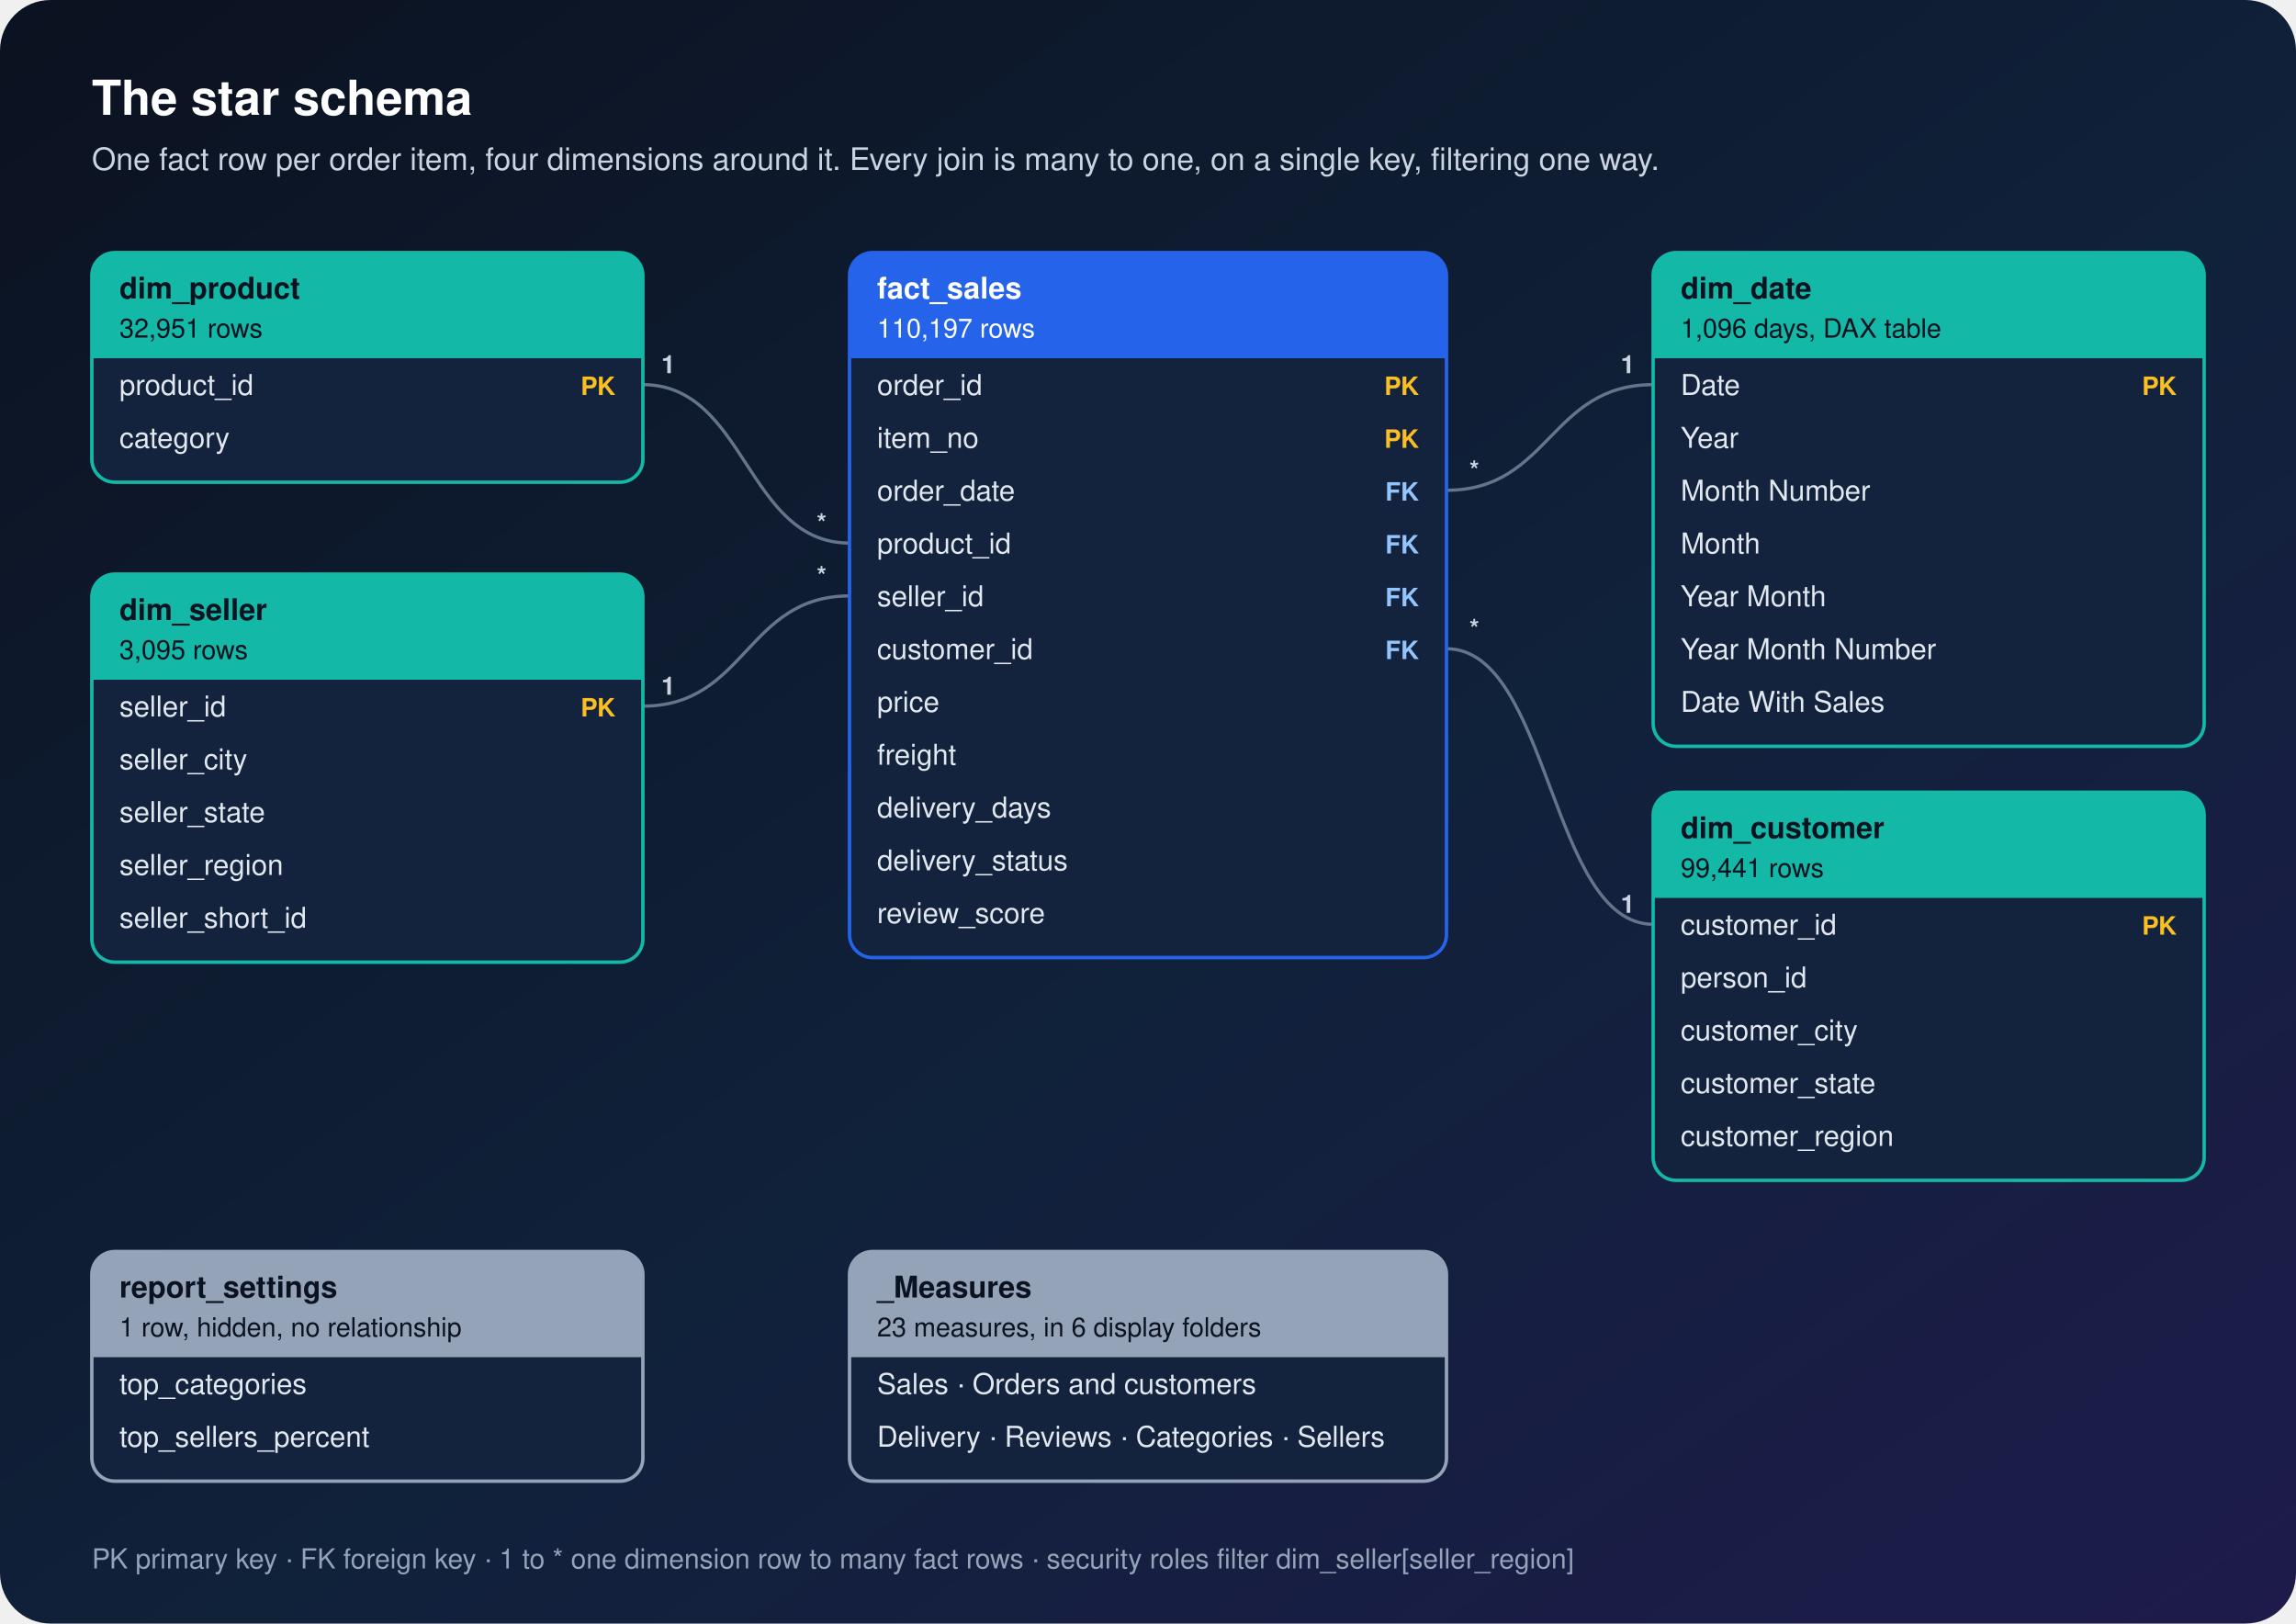
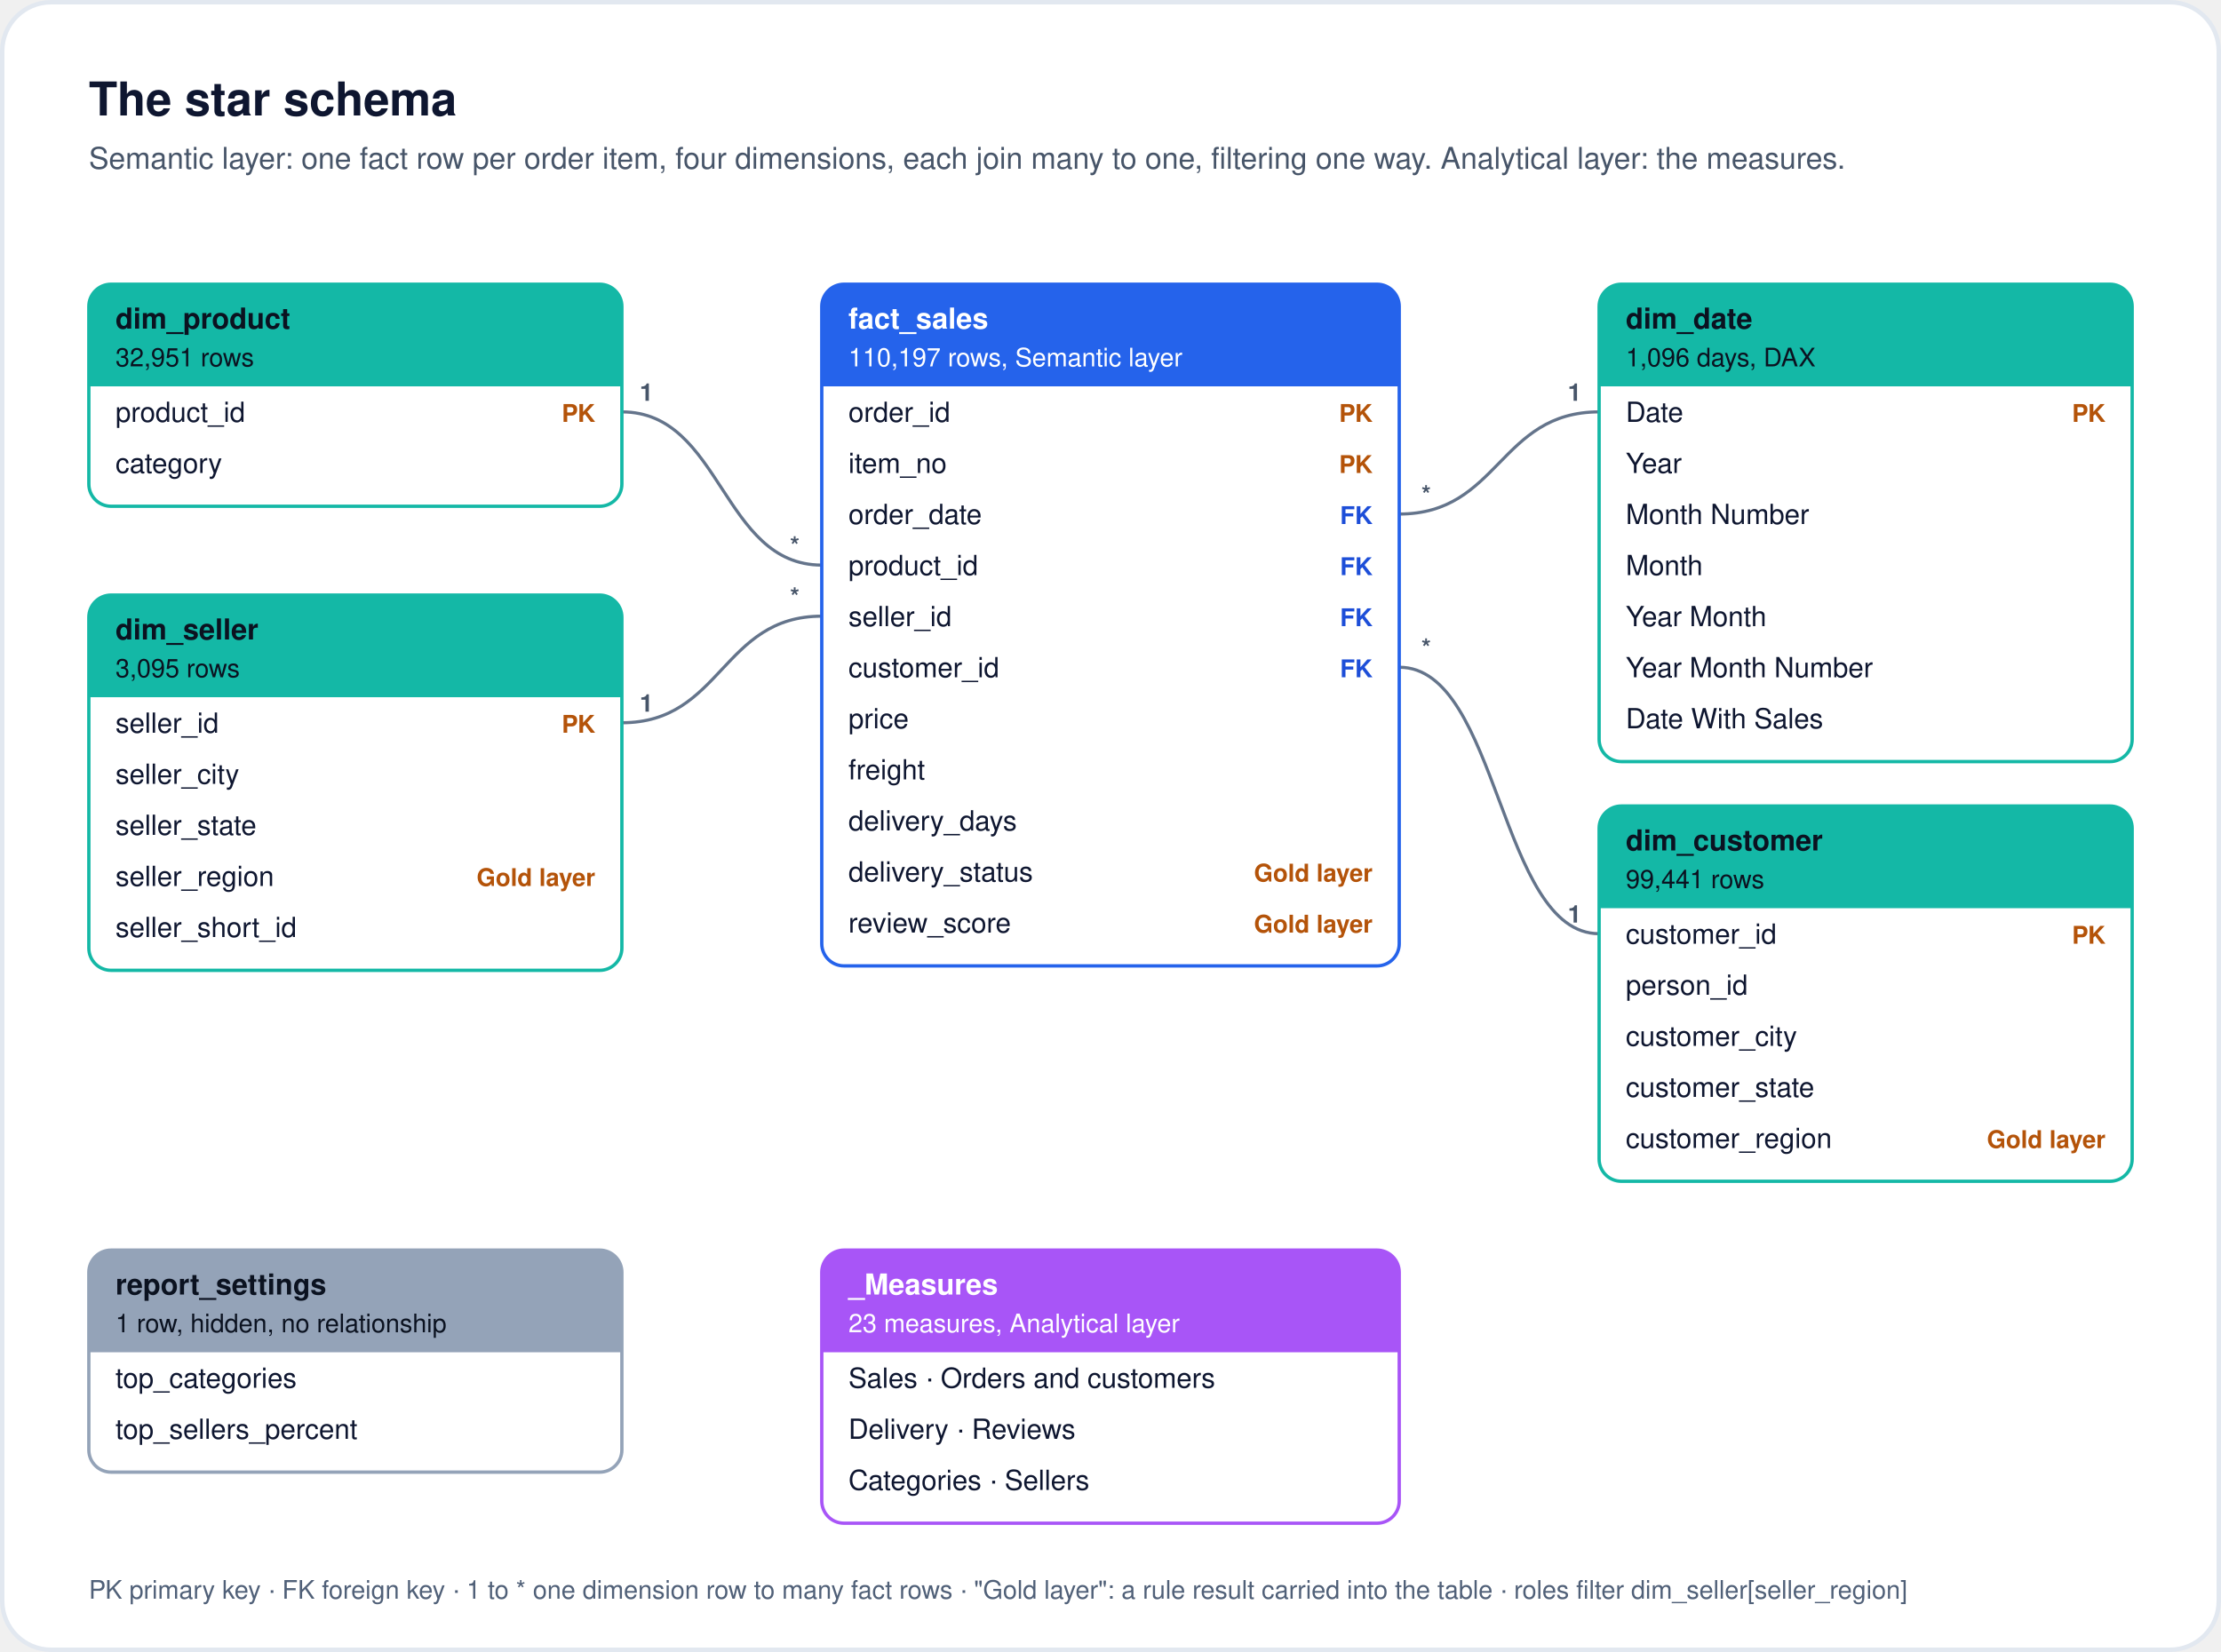
- <svg xmlns="http://www.w3.org/2000/svg" viewBox="0 0 1000 707" width="1000" height="707" role="img" aria-label="Star schema: fact_sales (110,197 rows, one per order item, key order_id plus item_no) joins four dimensions, many to one, each filtering one way into the fact: dim_date (1,096 days, built in DAX) on order_date, dim_product (32,951 rows) on product_id, dim_seller (3,095 rows) on seller_id and dim_customer (99,441 rows) on customer_id. report_settings (1 row, the top-N values) and _Measures (23 measures) stand apart. Row-level security filters dim_seller by region.">
+ <svg xmlns="http://www.w3.org/2000/svg" viewBox="0 0 1000 744" width="1000" height="744" role="img" aria-label="The star schema, the Semantic layer: fact_sales (110,197 rows, one per order item, key order_id plus item_no) joins four dimensions, many to one, each filtering one way into the fact: dim_date (1,096 days, built in DAX) on order_date, dim_product (32,951 rows) on product_id, dim_seller (3,095 rows) on seller_id and dim_customer (99,441 rows) on customer_id. The Gold layer's rule results are plain columns: delivery_status, review_score, seller_region and customer_region. report_settings (1 row, the top-N values) stands apart. Analytical layer: _Measures holds the 23 measures in 6 display folders. 5 security roles filter dim_seller by region.">
  <defs>
-     <linearGradient id="bg" x1="0" y1="0" x2="1" y2="1">
-       <stop offset="0" stop-color="#0B1220" />
-       <stop offset="0.55" stop-color="#10213A" />
-       <stop offset="1" stop-color="#1E1B4B" />
-     </linearGradient>
-     <marker id="arrow" viewBox="0 0 10 10" refX="9" refY="5" markerWidth="6" markerHeight="6" orient="auto">
+     <marker id="arrow" viewBox="0 0 10 10" refX="10" refY="5" markerWidth="6" markerHeight="6" orient="auto">
      <path d="M0 0 L10 5 L0 10 Z" fill="#64748B" />
    </marker>
  </defs>
  <style>
    text { font-family: "Segoe UI", -apple-system, Helvetica, Arial, sans-serif; }
-     .title { font-size: 21px; font-weight: 700; fill: #FFFFFF; }
-     .sub { font-size: 13.5px; fill: #CBD5E1; }
-     .layer { font-size: 14px; font-weight: 700; fill: #0B1220; }
-     .where { font-size: 12px; fill: #94A3B8; }
-     .name { font-size: 13px; fill: #F1F5F9; }
-     .count { font-size: 11.5px; fill: #94A3B8; }
-     .note { font-size: 12px; fill: #CBD5E1; }
-     .col { font-size: 12.5px; fill: #E2E8F0; }
+     .title { font-size: 21px; font-weight: 700; fill: #0E1630; }
+     .sub { font-size: 13.5px; fill: #475569; }
+     .layer { font-size: 13px; font-weight: 700; }
+     .where { font-size: 11.5px; fill: #506078; }
+     .name { font-size: 13px; fill: #0E1630; }
+     .count { font-size: 11.5px; fill: #506078; }
+     .col { font-size: 12.5px; fill: #0E1630; }
    .key { font-size: 11px; font-weight: 700; }
+     .step { font-size: 15px; font-weight: 700; fill: #0E1630; }
+     .num { font-size: 12px; font-weight: 700; }
+     .desc { font-size: 12.5px; fill: #475569; }
    .edge { fill: none; stroke: #64748B; stroke-width: 1.4; }
  </style>
-   <rect width="1000" height="707" rx="22" fill="url(#bg)" />
-   <text x="40" y="50" class="title">The star schema</text>
-   <text x="40" y="74" class="sub">One fact row per order item, four dimensions around it. Every join is many to one, on a single key, filtering one way.</text>
-   <path d="M370 236.5 C325.0 236.5 325.0 167.5 280 167.5" class="edge" stroke="#94A3B8" />
-   <text x="360" y="231.5" class="key" fill="#CBD5E1" text-anchor="end">*</text>
-   <text x="288" y="162.5" class="key" fill="#CBD5E1" text-anchor="start">1</text>
-   <path d="M370 259.5 C325.0 259.5 325.0 307.5 280 307.5" class="edge" stroke="#94A3B8" />
-   <text x="360" y="254.5" class="key" fill="#CBD5E1" text-anchor="end">*</text>
-   <text x="288" y="302.5" class="key" fill="#CBD5E1" text-anchor="start">1</text>
-   <path d="M630 282.5 C675.0 282.5 675.0 402.5 720 402.5" class="edge" stroke="#94A3B8" />
-   <text x="640" y="277.5" class="key" fill="#CBD5E1" text-anchor="start">*</text>
-   <text x="712" y="397.5" class="key" fill="#CBD5E1" text-anchor="end">1</text>
-   <path d="M630 213.5 C675.0 213.5 675.0 167.5 720 167.5" class="edge" stroke="#94A3B8" />
-   <text x="640" y="208.5" class="key" fill="#CBD5E1" text-anchor="start">*</text>
-   <text x="712" y="162.5" class="key" fill="#CBD5E1" text-anchor="end">1</text>
-   <rect x="370" y="110" width="260" height="307" rx="10" fill="#13233D" stroke="#2563EB" stroke-width="1.5" />
-   <path d="M370 120 a10 10 0 0 1 10 -10 h240 a10 10 0 0 1 10 10 v36 h-260 Z" fill="#2563EB" />
-   <text x="382" y="130" class="name" font-weight="700" style="fill:#FFFFFF">fact_sales</text>
-   <text x="382" y="147" class="count" style="fill:#FFFFFF">110,197 rows</text>
-   <text x="382" y="172" class="col">order_id</text>
-   <text x="618" y="172" class="key" fill="#FBBF24" text-anchor="end">PK</text>
-   <text x="382" y="195" class="col">item_no</text>
-   <text x="618" y="195" class="key" fill="#FBBF24" text-anchor="end">PK</text>
-   <text x="382" y="218" class="col">order_date</text>
-   <text x="618" y="218" class="key" fill="#93C5FD" text-anchor="end">FK</text>
-   <text x="382" y="241" class="col">product_id</text>
-   <text x="618" y="241" class="key" fill="#93C5FD" text-anchor="end">FK</text>
-   <text x="382" y="264" class="col">seller_id</text>
-   <text x="618" y="264" class="key" fill="#93C5FD" text-anchor="end">FK</text>
-   <text x="382" y="287" class="col">customer_id</text>
-   <text x="618" y="287" class="key" fill="#93C5FD" text-anchor="end">FK</text>
-   <text x="382" y="310" class="col">price</text>
-   <text x="382" y="333" class="col">freight</text>
-   <text x="382" y="356" class="col">delivery_days</text>
-   <text x="382" y="379" class="col">delivery_status</text>
-   <text x="382" y="402" class="col">review_score</text>
-   <rect x="40" y="110" width="240" height="100" rx="10" fill="#13233D" stroke="#14B8A6" stroke-width="1.5" />
-   <path d="M40 120 a10 10 0 0 1 10 -10 h220 a10 10 0 0 1 10 10 v36 h-240 Z" fill="#14B8A6" />
-   <text x="52" y="130" class="name" font-weight="700" style="fill:#0B1220">dim_product</text>
-   <text x="52" y="147" class="count" style="fill:#0B1220">32,951 rows</text>
-   <text x="52" y="172" class="col">product_id</text>
-   <text x="268" y="172" class="key" fill="#FBBF24" text-anchor="end">PK</text>
-   <text x="52" y="195" class="col">category</text>
-   <rect x="40" y="250" width="240" height="169" rx="10" fill="#13233D" stroke="#14B8A6" stroke-width="1.5" />
-   <path d="M40 260 a10 10 0 0 1 10 -10 h220 a10 10 0 0 1 10 10 v36 h-240 Z" fill="#14B8A6" />
-   <text x="52" y="270" class="name" font-weight="700" style="fill:#0B1220">dim_seller</text>
-   <text x="52" y="287" class="count" style="fill:#0B1220">3,095 rows</text>
-   <text x="52" y="312" class="col">seller_id</text>
-   <text x="268" y="312" class="key" fill="#FBBF24" text-anchor="end">PK</text>
-   <text x="52" y="335" class="col">seller_city</text>
-   <text x="52" y="358" class="col">seller_state</text>
-   <text x="52" y="381" class="col">seller_region</text>
-   <text x="52" y="404" class="col">seller_short_id</text>
-   <rect x="720" y="110" width="240" height="215" rx="10" fill="#13233D" stroke="#14B8A6" stroke-width="1.5" />
-   <path d="M720 120 a10 10 0 0 1 10 -10 h220 a10 10 0 0 1 10 10 v36 h-240 Z" fill="#14B8A6" />
-   <text x="732" y="130" class="name" font-weight="700" style="fill:#0B1220">dim_date</text>
-   <text x="732" y="147" class="count" style="fill:#0B1220">1,096 days, DAX table</text>
-   <text x="732" y="172" class="col">Date</text>
-   <text x="948" y="172" class="key" fill="#FBBF24" text-anchor="end">PK</text>
-   <text x="732" y="195" class="col">Year</text>
-   <text x="732" y="218" class="col">Month Number</text>
-   <text x="732" y="241" class="col">Month</text>
-   <text x="732" y="264" class="col">Year Month</text>
-   <text x="732" y="287" class="col">Year Month Number</text>
-   <text x="732" y="310" class="col">Date With Sales</text>
-   <rect x="720" y="345" width="240" height="169" rx="10" fill="#13233D" stroke="#14B8A6" stroke-width="1.5" />
-   <path d="M720 355 a10 10 0 0 1 10 -10 h220 a10 10 0 0 1 10 10 v36 h-240 Z" fill="#14B8A6" />
-   <text x="732" y="365" class="name" font-weight="700" style="fill:#0B1220">dim_customer</text>
-   <text x="732" y="382" class="count" style="fill:#0B1220">99,441 rows</text>
-   <text x="732" y="407" class="col">customer_id</text>
-   <text x="948" y="407" class="key" fill="#FBBF24" text-anchor="end">PK</text>
-   <text x="732" y="430" class="col">person_id</text>
-   <text x="732" y="453" class="col">customer_city</text>
-   <text x="732" y="476" class="col">customer_state</text>
-   <text x="732" y="499" class="col">customer_region</text>
-   <rect x="40" y="545" width="240" height="100" rx="10" fill="#13233D" stroke="#94A3B8" stroke-width="1.5" />
-   <path d="M40 555 a10 10 0 0 1 10 -10 h220 a10 10 0 0 1 10 10 v36 h-240 Z" fill="#94A3B8" />
-   <text x="52" y="565" class="name" font-weight="700" style="fill:#0B1220">report_settings</text>
-   <text x="52" y="582" class="count" style="fill:#0B1220">1 row, hidden, no relationship</text>
-   <text x="52" y="607" class="col">top_categories</text>
-   <text x="52" y="630" class="col">top_sellers_percent</text>
-   <rect x="370" y="545" width="260" height="100" rx="10" fill="#13233D" stroke="#94A3B8" stroke-width="1.5" />
-   <path d="M370 555 a10 10 0 0 1 10 -10 h240 a10 10 0 0 1 10 10 v36 h-260 Z" fill="#94A3B8" />
-   <text x="382" y="565" class="name" font-weight="700" style="fill:#0B1220">_Measures</text>
-   <text x="382" y="582" class="count" style="fill:#0B1220">23 measures, in 6 display folders</text>
-   <text x="382" y="607" class="col">Sales · Orders and customers</text>
-   <text x="382" y="630" class="col">Delivery · Reviews · Categories · Sellers</text>
-   <text x="40" y="683" class="where">PK primary key · FK foreign key · 1 to * one dimension row to many fact rows · security roles filter dim_seller[seller_region]</text>
+   <rect x="1" y="1" width="998" height="742" rx="22" fill="#FFFFFF" stroke="#E2E8F0" stroke-width="2" />
+   <text x="40" y="52" class="title">The star schema</text>
+   <text x="40" y="76" class="sub">Semantic layer: one fact row per order item, four dimensions, each join many to one, filtering one way. Analytical layer: the measures.</text>
+   <path d="M370 254.5 C325.0 254.5 325.0 185.5 280 185.5" class="edge" />
+   <text x="360" y="249.5" class="key" fill="#475569" text-anchor="end">*</text>
+   <text x="288" y="180.5" class="key" fill="#475569" text-anchor="start">1</text>
+   <path d="M370 277.5 C325.0 277.5 325.0 325.5 280 325.5" class="edge" />
+   <text x="360" y="272.5" class="key" fill="#475569" text-anchor="end">*</text>
+   <text x="288" y="320.5" class="key" fill="#475569" text-anchor="start">1</text>
+   <path d="M630 231.5 C675.0 231.5 675.0 185.5 720 185.5" class="edge" />
+   <text x="640" y="226.5" class="key" fill="#475569" text-anchor="start">*</text>
+   <text x="712" y="180.5" class="key" fill="#475569" text-anchor="end">1</text>
+   <path d="M630 300.5 C675.0 300.5 675.0 420.5 720 420.5" class="edge" />
+   <text x="640" y="295.5" class="key" fill="#475569" text-anchor="start">*</text>
+   <text x="712" y="415.5" class="key" fill="#475569" text-anchor="end">1</text>
+   <rect x="370" y="128" width="260" height="307" rx="10" fill="#FFFFFF" stroke="#2563EB" stroke-width="1.5" />
+   <path d="M370 138 a10 10 0 0 1 10 -10 h240 a10 10 0 0 1 10 10 v36 h-260 Z" fill="#2563EB" />
+   <text x="382" y="148" class="name" font-weight="700" style="fill:#FFFFFF">fact_sales</text>
+   <text x="382" y="165" class="count" style="fill:#FFFFFF">110,197 rows, Semantic layer</text>
+   <text x="382" y="190" class="col">order_id</text>
+   <text x="618" y="190" class="key" fill="#B45309" text-anchor="end">PK</text>
+   <text x="382" y="213" class="col">item_no</text>
+   <text x="618" y="213" class="key" fill="#B45309" text-anchor="end">PK</text>
+   <text x="382" y="236" class="col">order_date</text>
+   <text x="618" y="236" class="key" fill="#1D4ED8" text-anchor="end">FK</text>
+   <text x="382" y="259" class="col">product_id</text>
+   <text x="618" y="259" class="key" fill="#1D4ED8" text-anchor="end">FK</text>
+   <text x="382" y="282" class="col">seller_id</text>
+   <text x="618" y="282" class="key" fill="#1D4ED8" text-anchor="end">FK</text>
+   <text x="382" y="305" class="col">customer_id</text>
+   <text x="618" y="305" class="key" fill="#1D4ED8" text-anchor="end">FK</text>
+   <text x="382" y="328" class="col">price</text>
+   <text x="382" y="351" class="col">freight</text>
+   <text x="382" y="374" class="col">delivery_days</text>
+   <text x="382" y="397" class="col">delivery_status</text>
+   <text x="618" y="397" class="key" fill="#B45309" text-anchor="end">Gold layer</text>
+   <text x="382" y="420" class="col">review_score</text>
+   <text x="618" y="420" class="key" fill="#B45309" text-anchor="end">Gold layer</text>
+   <rect x="40" y="128" width="240" height="100" rx="10" fill="#FFFFFF" stroke="#14B8A6" stroke-width="1.5" />
+   <path d="M40 138 a10 10 0 0 1 10 -10 h220 a10 10 0 0 1 10 10 v36 h-240 Z" fill="#14B8A6" />
+   <text x="52" y="148" class="name" font-weight="700" style="fill:#0B1220">dim_product</text>
+   <text x="52" y="165" class="count" style="fill:#0B1220">32,951 rows</text>
+   <text x="52" y="190" class="col">product_id</text>
+   <text x="268" y="190" class="key" fill="#B45309" text-anchor="end">PK</text>
+   <text x="52" y="213" class="col">category</text>
+   <rect x="40" y="268" width="240" height="169" rx="10" fill="#FFFFFF" stroke="#14B8A6" stroke-width="1.5" />
+   <path d="M40 278 a10 10 0 0 1 10 -10 h220 a10 10 0 0 1 10 10 v36 h-240 Z" fill="#14B8A6" />
+   <text x="52" y="288" class="name" font-weight="700" style="fill:#0B1220">dim_seller</text>
+   <text x="52" y="305" class="count" style="fill:#0B1220">3,095 rows</text>
+   <text x="52" y="330" class="col">seller_id</text>
+   <text x="268" y="330" class="key" fill="#B45309" text-anchor="end">PK</text>
+   <text x="52" y="353" class="col">seller_city</text>
+   <text x="52" y="376" class="col">seller_state</text>
+   <text x="52" y="399" class="col">seller_region</text>
+   <text x="268" y="399" class="key" fill="#B45309" text-anchor="end">Gold layer</text>
+   <text x="52" y="422" class="col">seller_short_id</text>
+   <rect x="720" y="128" width="240" height="215" rx="10" fill="#FFFFFF" stroke="#14B8A6" stroke-width="1.5" />
+   <path d="M720 138 a10 10 0 0 1 10 -10 h220 a10 10 0 0 1 10 10 v36 h-240 Z" fill="#14B8A6" />
+   <text x="732" y="148" class="name" font-weight="700" style="fill:#0B1220">dim_date</text>
+   <text x="732" y="165" class="count" style="fill:#0B1220">1,096 days, DAX</text>
+   <text x="732" y="190" class="col">Date</text>
+   <text x="948" y="190" class="key" fill="#B45309" text-anchor="end">PK</text>
+   <text x="732" y="213" class="col">Year</text>
+   <text x="732" y="236" class="col">Month Number</text>
+   <text x="732" y="259" class="col">Month</text>
+   <text x="732" y="282" class="col">Year Month</text>
+   <text x="732" y="305" class="col">Year Month Number</text>
+   <text x="732" y="328" class="col">Date With Sales</text>
+   <rect x="720" y="363" width="240" height="169" rx="10" fill="#FFFFFF" stroke="#14B8A6" stroke-width="1.5" />
+   <path d="M720 373 a10 10 0 0 1 10 -10 h220 a10 10 0 0 1 10 10 v36 h-240 Z" fill="#14B8A6" />
+   <text x="732" y="383" class="name" font-weight="700" style="fill:#0B1220">dim_customer</text>
+   <text x="732" y="400" class="count" style="fill:#0B1220">99,441 rows</text>
+   <text x="732" y="425" class="col">customer_id</text>
+   <text x="948" y="425" class="key" fill="#B45309" text-anchor="end">PK</text>
+   <text x="732" y="448" class="col">person_id</text>
+   <text x="732" y="471" class="col">customer_city</text>
+   <text x="732" y="494" class="col">customer_state</text>
+   <text x="732" y="517" class="col">customer_region</text>
+   <text x="948" y="517" class="key" fill="#B45309" text-anchor="end">Gold layer</text>
+   <rect x="40" y="563" width="240" height="100" rx="10" fill="#FFFFFF" stroke="#94A3B8" stroke-width="1.5" />
+   <path d="M40 573 a10 10 0 0 1 10 -10 h220 a10 10 0 0 1 10 10 v36 h-240 Z" fill="#94A3B8" />
+   <text x="52" y="583" class="name" font-weight="700" style="fill:#0B1220">report_settings</text>
+   <text x="52" y="600" class="count" style="fill:#0B1220">1 row, hidden, no relationship</text>
+   <text x="52" y="625" class="col">top_categories</text>
+   <text x="52" y="648" class="col">top_sellers_percent</text>
+   <rect x="370" y="563" width="260" height="123" rx="10" fill="#FFFFFF" stroke="#A855F7" stroke-width="1.5" />
+   <path d="M370 573 a10 10 0 0 1 10 -10 h240 a10 10 0 0 1 10 10 v36 h-260 Z" fill="#A855F7" />
+   <text x="382" y="583" class="name" font-weight="700" style="fill:#FFFFFF">_Measures</text>
+   <text x="382" y="600" class="count" style="fill:#FFFFFF">23 measures, Analytical layer</text>
+   <text x="382" y="625" class="col">Sales · Orders and customers</text>
+   <text x="382" y="648" class="col">Delivery · Reviews</text>
+   <text x="382" y="671" class="col">Categories · Sellers</text>
+   <text x="40" y="720" class="where">PK primary key · FK foreign key · 1 to * one dimension row to many fact rows · "Gold layer": a rule result carried into the table · roles filter dim_seller[seller_region]</text>
</svg>
